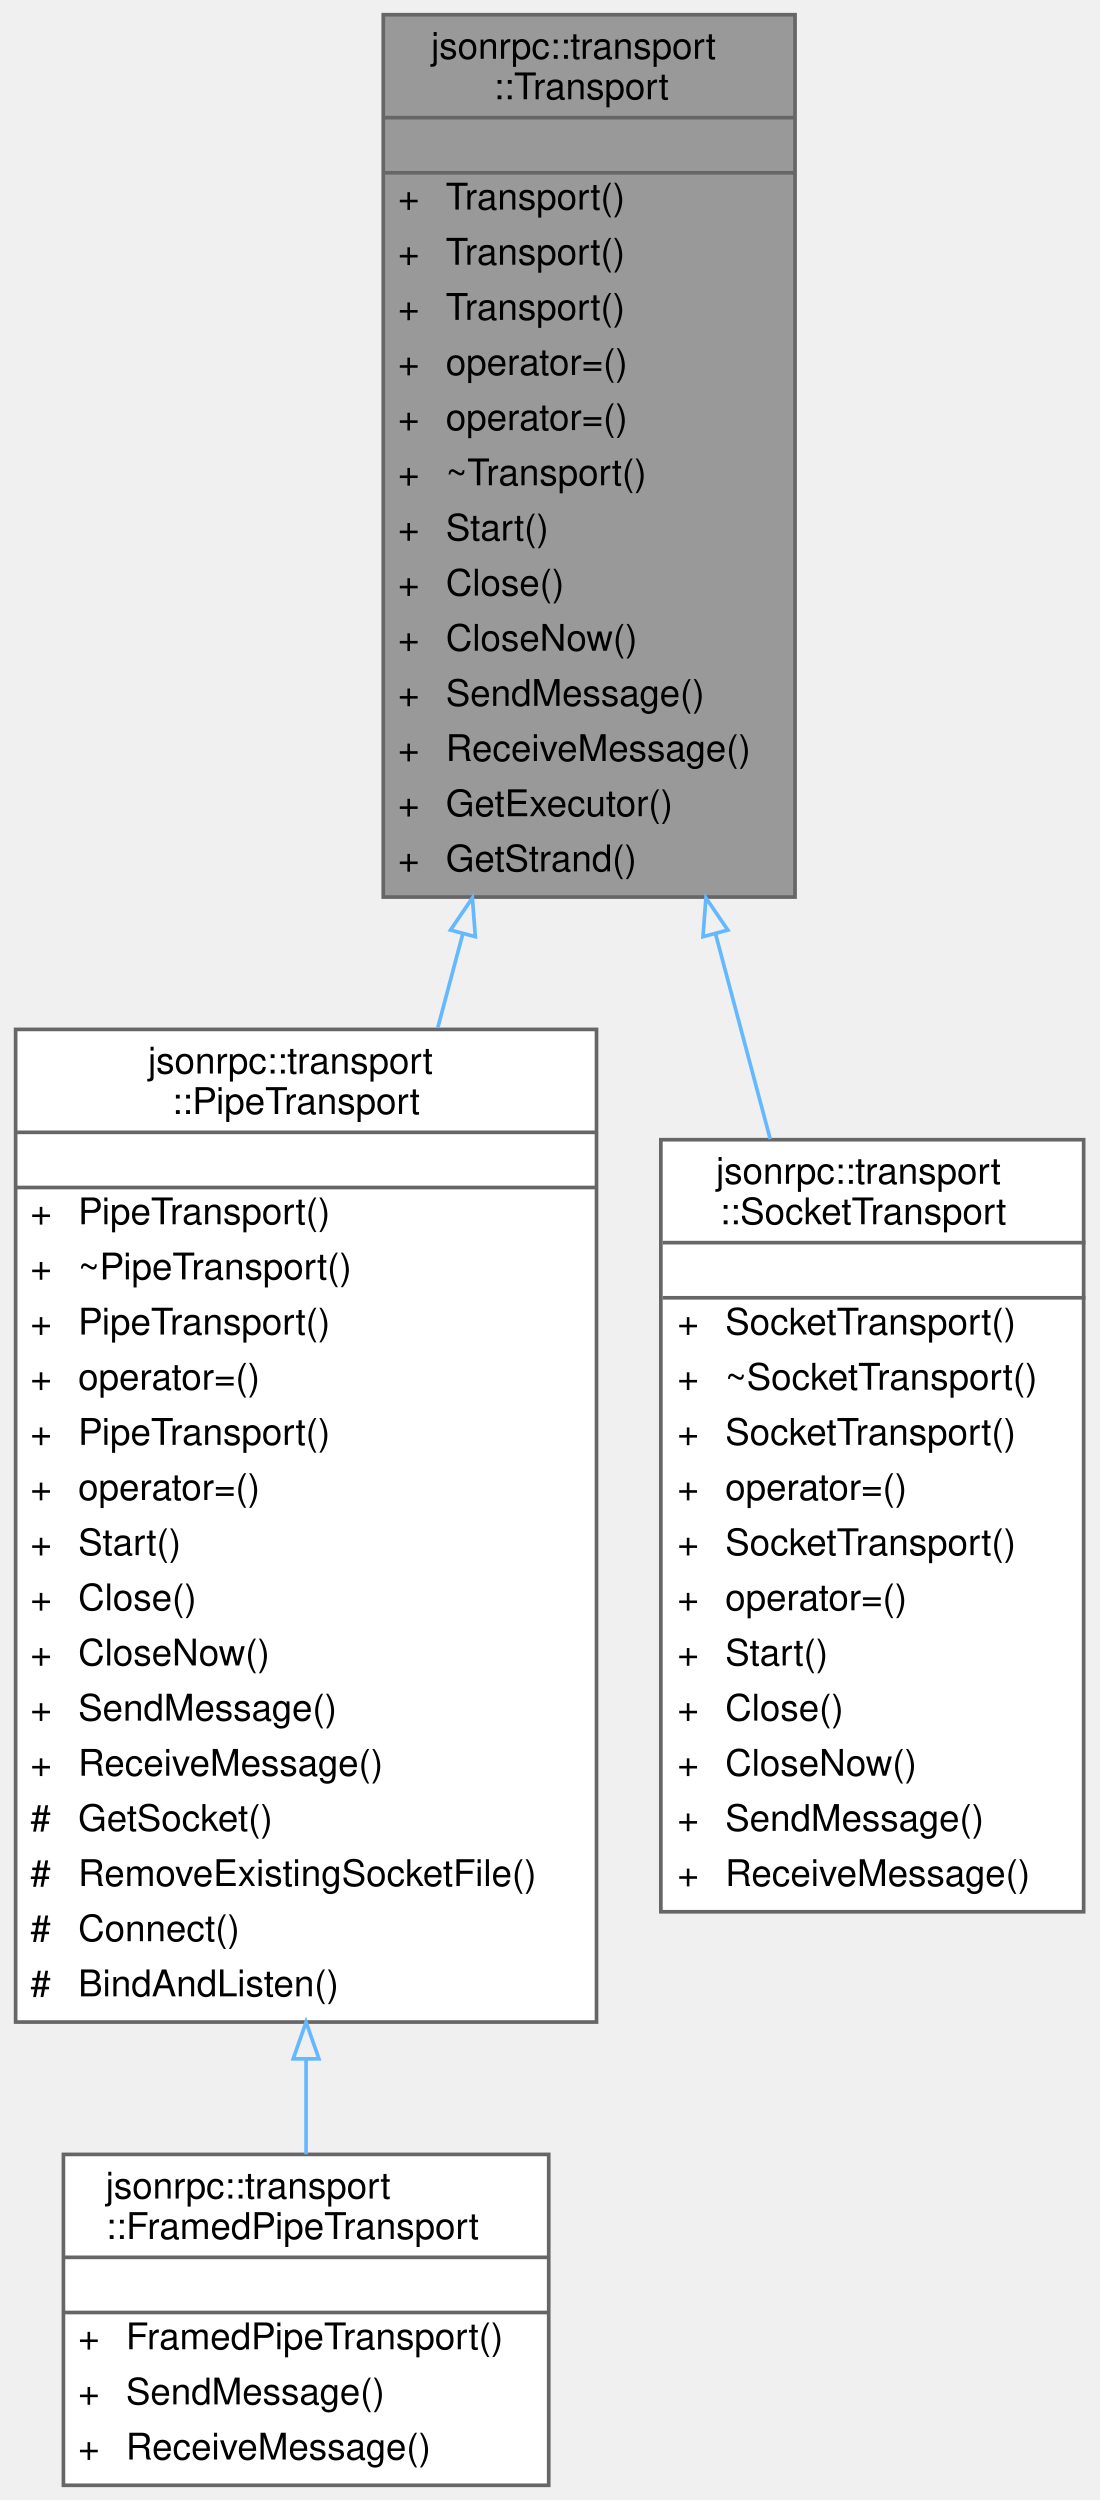
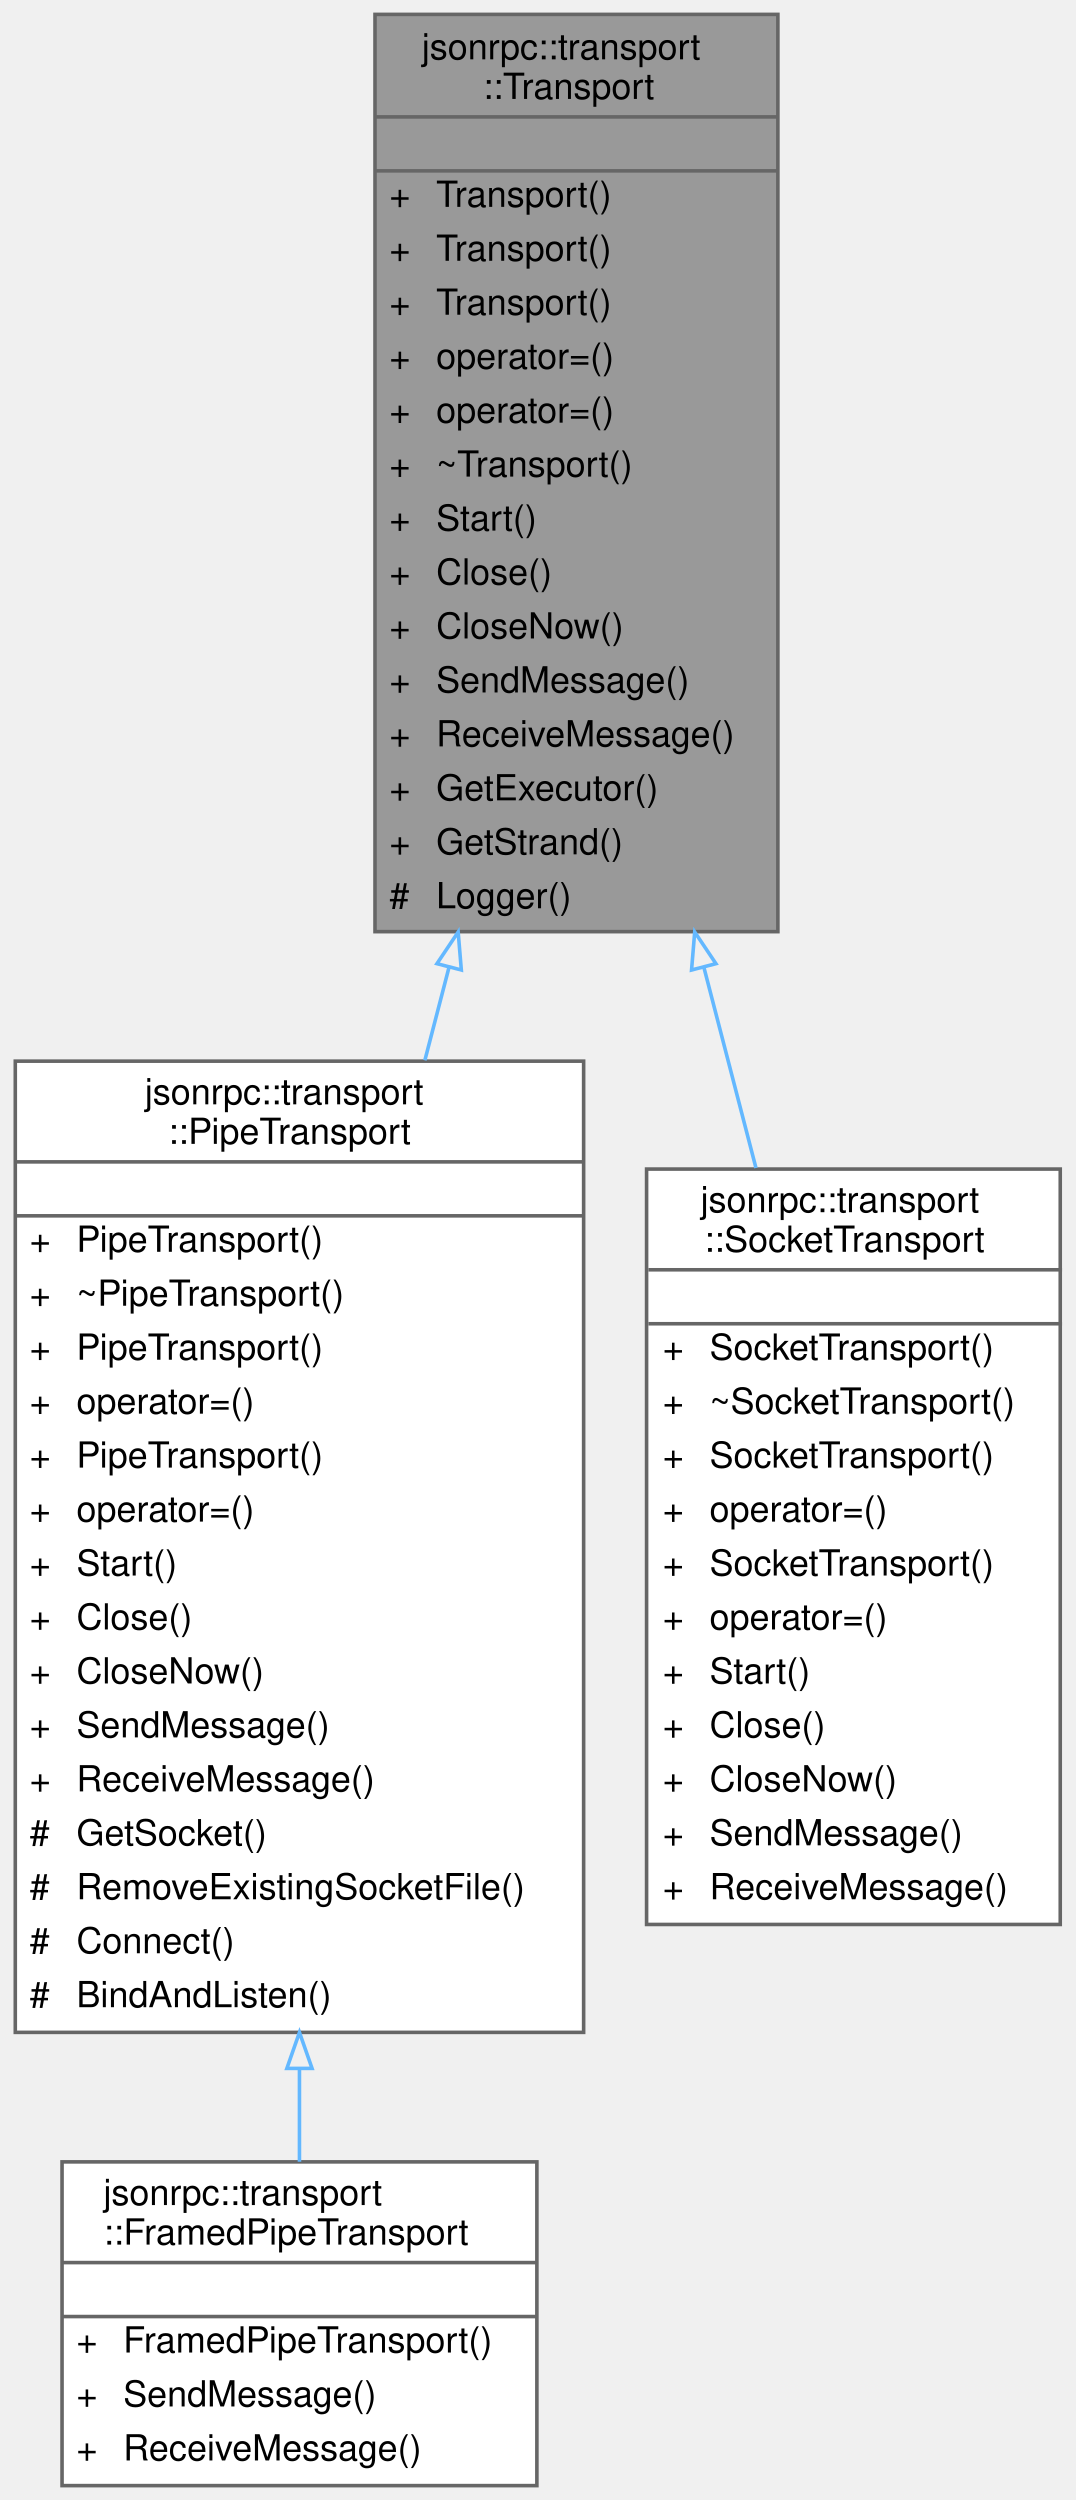
- <svg xmlns="http://www.w3.org/2000/svg" xmlns:xlink="http://www.w3.org/1999/xlink" width="299pt" height="680pt" viewBox="0.00 0.00 298.50 680.00">
-   <g id="graph0" class="graph" transform="scale(1 1) rotate(0) translate(4 676)">
+ <svg xmlns="http://www.w3.org/2000/svg" xmlns:xlink="http://www.w3.org/1999/xlink" width="299pt" height="695pt" viewBox="0.00 0.00 298.50 695.00">
+   <g id="graph0" class="graph" transform="scale(1 1) rotate(0) translate(4 691)">
    <g id="Node000001" class="node">
      <g id="a_Node000001">
        <a xlink:title=" ">
-           <polygon fill="#999999" stroke="transparent" points="212,-672 100,-672 100,-432 212,-432 212,-672" />
-           <text text-anchor="start" x="113" y="-660" font-family="Helvetica,sans-Serif" font-size="10.00">jsonrpc::transport</text>
-           <text text-anchor="start" x="130" y="-649" font-family="Helvetica,sans-Serif" font-size="10.00">::Transport</text>
-           <text text-anchor="start" x="154" y="-634" font-family="Helvetica,sans-Serif" font-size="10.00"> </text>
-           <text text-anchor="start" x="104" y="-619" font-family="Helvetica,sans-Serif" font-size="10.00">+</text>
-           <text text-anchor="start" x="117" y="-619" font-family="Helvetica,sans-Serif" font-size="10.00">Transport()</text>
-           <text text-anchor="start" x="104" y="-604" font-family="Helvetica,sans-Serif" font-size="10.00">+</text>
-           <text text-anchor="start" x="117" y="-604" font-family="Helvetica,sans-Serif" font-size="10.00">Transport()</text>
-           <text text-anchor="start" x="104" y="-589" font-family="Helvetica,sans-Serif" font-size="10.00">+</text>
-           <text text-anchor="start" x="117" y="-589" font-family="Helvetica,sans-Serif" font-size="10.00">Transport()</text>
-           <text text-anchor="start" x="104" y="-574" font-family="Helvetica,sans-Serif" font-size="10.00">+</text>
-           <text text-anchor="start" x="117" y="-574" font-family="Helvetica,sans-Serif" font-size="10.00">operator=()</text>
-           <text text-anchor="start" x="104" y="-559" font-family="Helvetica,sans-Serif" font-size="10.00">+</text>
-           <text text-anchor="start" x="117" y="-559" font-family="Helvetica,sans-Serif" font-size="10.00">operator=()</text>
-           <text text-anchor="start" x="104" y="-544" font-family="Helvetica,sans-Serif" font-size="10.00">+</text>
-           <text text-anchor="start" x="117" y="-544" font-family="Helvetica,sans-Serif" font-size="10.00">~Transport()</text>
-           <text text-anchor="start" x="104" y="-529" font-family="Helvetica,sans-Serif" font-size="10.00">+</text>
-           <text text-anchor="start" x="117" y="-529" font-family="Helvetica,sans-Serif" font-size="10.00">Start()</text>
-           <text text-anchor="start" x="104" y="-514" font-family="Helvetica,sans-Serif" font-size="10.00">+</text>
-           <text text-anchor="start" x="117" y="-514" font-family="Helvetica,sans-Serif" font-size="10.00">Close()</text>
-           <text text-anchor="start" x="104" y="-499" font-family="Helvetica,sans-Serif" font-size="10.00">+</text>
-           <text text-anchor="start" x="117" y="-499" font-family="Helvetica,sans-Serif" font-size="10.00">CloseNow()</text>
-           <text text-anchor="start" x="104" y="-484" font-family="Helvetica,sans-Serif" font-size="10.00">+</text>
-           <text text-anchor="start" x="117" y="-484" font-family="Helvetica,sans-Serif" font-size="10.00">SendMessage()</text>
-           <text text-anchor="start" x="104" y="-469" font-family="Helvetica,sans-Serif" font-size="10.00">+</text>
-           <text text-anchor="start" x="117" y="-469" font-family="Helvetica,sans-Serif" font-size="10.00">ReceiveMessage()</text>
-           <text text-anchor="start" x="104" y="-454" font-family="Helvetica,sans-Serif" font-size="10.00">+</text>
-           <text text-anchor="start" x="117" y="-454" font-family="Helvetica,sans-Serif" font-size="10.00">GetExecutor()</text>
-           <text text-anchor="start" x="104" y="-439" font-family="Helvetica,sans-Serif" font-size="10.00">+</text>
-           <text text-anchor="start" x="117" y="-439" font-family="Helvetica,sans-Serif" font-size="10.00">GetStrand()</text>
-           <polygon fill="#666666" stroke="#666666" points="100,-644 100,-644 212,-644 212,-644 100,-644" />
-           <polygon fill="#666666" stroke="#666666" points="100,-629 100,-629 212,-629 212,-629 100,-629" />
-           <polygon fill="none" stroke="#666666" points="100,-432 100,-672 212,-672 212,-432 100,-432" />
+           <polygon fill="#999999" stroke="transparent" points="212,-687 100,-687 100,-432 212,-432 212,-687" />
+           <text text-anchor="start" x="113" y="-674.5" font-family="Helvetica,sans-Serif" font-size="10.00">jsonrpc::transport</text>
+           <text text-anchor="start" x="130" y="-663.5" font-family="Helvetica,sans-Serif" font-size="10.00">::Transport</text>
+           <text text-anchor="start" x="154" y="-648.5" font-family="Helvetica,sans-Serif" font-size="10.00"> </text>
+           <text text-anchor="start" x="104" y="-633.5" font-family="Helvetica,sans-Serif" font-size="10.00">+</text>
+           <text text-anchor="start" x="117" y="-633.5" font-family="Helvetica,sans-Serif" font-size="10.00">Transport()</text>
+           <text text-anchor="start" x="104" y="-618.5" font-family="Helvetica,sans-Serif" font-size="10.00">+</text>
+           <text text-anchor="start" x="117" y="-618.5" font-family="Helvetica,sans-Serif" font-size="10.00">Transport()</text>
+           <text text-anchor="start" x="104" y="-603.5" font-family="Helvetica,sans-Serif" font-size="10.00">+</text>
+           <text text-anchor="start" x="117" y="-603.5" font-family="Helvetica,sans-Serif" font-size="10.00">Transport()</text>
+           <text text-anchor="start" x="104" y="-588.5" font-family="Helvetica,sans-Serif" font-size="10.00">+</text>
+           <text text-anchor="start" x="117" y="-588.5" font-family="Helvetica,sans-Serif" font-size="10.00">operator=()</text>
+           <text text-anchor="start" x="104" y="-573.5" font-family="Helvetica,sans-Serif" font-size="10.00">+</text>
+           <text text-anchor="start" x="117" y="-573.5" font-family="Helvetica,sans-Serif" font-size="10.00">operator=()</text>
+           <text text-anchor="start" x="104" y="-558.5" font-family="Helvetica,sans-Serif" font-size="10.00">+</text>
+           <text text-anchor="start" x="117" y="-558.5" font-family="Helvetica,sans-Serif" font-size="10.00">~Transport()</text>
+           <text text-anchor="start" x="104" y="-543.5" font-family="Helvetica,sans-Serif" font-size="10.00">+</text>
+           <text text-anchor="start" x="117" y="-543.5" font-family="Helvetica,sans-Serif" font-size="10.00">Start()</text>
+           <text text-anchor="start" x="104" y="-528.5" font-family="Helvetica,sans-Serif" font-size="10.00">+</text>
+           <text text-anchor="start" x="117" y="-528.5" font-family="Helvetica,sans-Serif" font-size="10.00">Close()</text>
+           <text text-anchor="start" x="104" y="-513.5" font-family="Helvetica,sans-Serif" font-size="10.00">+</text>
+           <text text-anchor="start" x="117" y="-513.5" font-family="Helvetica,sans-Serif" font-size="10.00">CloseNow()</text>
+           <text text-anchor="start" x="104" y="-498.5" font-family="Helvetica,sans-Serif" font-size="10.00">+</text>
+           <text text-anchor="start" x="117" y="-498.5" font-family="Helvetica,sans-Serif" font-size="10.00">SendMessage()</text>
+           <text text-anchor="start" x="104" y="-483.5" font-family="Helvetica,sans-Serif" font-size="10.00">+</text>
+           <text text-anchor="start" x="117" y="-483.5" font-family="Helvetica,sans-Serif" font-size="10.00">ReceiveMessage()</text>
+           <text text-anchor="start" x="104" y="-468.5" font-family="Helvetica,sans-Serif" font-size="10.00">+</text>
+           <text text-anchor="start" x="117" y="-468.5" font-family="Helvetica,sans-Serif" font-size="10.00">GetExecutor()</text>
+           <text text-anchor="start" x="104" y="-453.5" font-family="Helvetica,sans-Serif" font-size="10.00">+</text>
+           <text text-anchor="start" x="117" y="-453.5" font-family="Helvetica,sans-Serif" font-size="10.00">GetStrand()</text>
+           <text text-anchor="start" x="104" y="-438.5" font-family="Helvetica,sans-Serif" font-size="10.00">#</text>
+           <text text-anchor="start" x="117" y="-438.5" font-family="Helvetica,sans-Serif" font-size="10.00">Logger()</text>
+           <polygon fill="#666666" stroke="#666666" points="100,-658.5 100,-658.5 212,-658.5 212,-658.5 100,-658.5" />
+           <polygon fill="#666666" stroke="#666666" points="100,-643.5 100,-643.5 212,-643.5 212,-643.5 100,-643.5" />
+           <polygon fill="none" stroke="#666666" points="100,-432 100,-687 212,-687 212,-432 100,-432" />
        </a>
      </g>
    </g>
    <g id="Node000002" class="node">
      <g id="a_Node000002">
        <a xlink:href="classjsonrpc_1_1transport_1_1PipeTransport.html" target="_top" xlink:title=" ">
          <polygon fill="white" stroke="transparent" points="158,-396 0,-396 0,-126 158,-126 158,-396" />
          <text text-anchor="start" x="36" y="-384" font-family="Helvetica,sans-Serif" font-size="10.00">jsonrpc::transport</text>
          <text text-anchor="start" x="42.5" y="-373" font-family="Helvetica,sans-Serif" font-size="10.00">::PipeTransport</text>
          <text text-anchor="start" x="77" y="-358" font-family="Helvetica,sans-Serif" font-size="10.00"> </text>
          <text text-anchor="start" x="4" y="-343" font-family="Helvetica,sans-Serif" font-size="10.00">+</text>
          <text text-anchor="start" x="17" y="-343" font-family="Helvetica,sans-Serif" font-size="10.00">PipeTransport()</text>
          <text text-anchor="start" x="4" y="-328" font-family="Helvetica,sans-Serif" font-size="10.00">+</text>
          <text text-anchor="start" x="17" y="-328" font-family="Helvetica,sans-Serif" font-size="10.00">~PipeTransport()</text>
          <text text-anchor="start" x="4" y="-313" font-family="Helvetica,sans-Serif" font-size="10.00">+</text>
          <text text-anchor="start" x="17" y="-313" font-family="Helvetica,sans-Serif" font-size="10.00">PipeTransport()</text>
          <text text-anchor="start" x="4" y="-298" font-family="Helvetica,sans-Serif" font-size="10.00">+</text>
          <text text-anchor="start" x="17" y="-298" font-family="Helvetica,sans-Serif" font-size="10.00">operator=()</text>
          <text text-anchor="start" x="4" y="-283" font-family="Helvetica,sans-Serif" font-size="10.00">+</text>
          <text text-anchor="start" x="17" y="-283" font-family="Helvetica,sans-Serif" font-size="10.00">PipeTransport()</text>
          <text text-anchor="start" x="4" y="-268" font-family="Helvetica,sans-Serif" font-size="10.00">+</text>
          <text text-anchor="start" x="17" y="-268" font-family="Helvetica,sans-Serif" font-size="10.00">operator=()</text>
          <text text-anchor="start" x="4" y="-253" font-family="Helvetica,sans-Serif" font-size="10.00">+</text>
          <text text-anchor="start" x="17" y="-253" font-family="Helvetica,sans-Serif" font-size="10.00">Start()</text>
          <text text-anchor="start" x="4" y="-238" font-family="Helvetica,sans-Serif" font-size="10.00">+</text>
          <text text-anchor="start" x="17" y="-238" font-family="Helvetica,sans-Serif" font-size="10.00">Close()</text>
          <text text-anchor="start" x="4" y="-223" font-family="Helvetica,sans-Serif" font-size="10.00">+</text>
          <text text-anchor="start" x="17" y="-223" font-family="Helvetica,sans-Serif" font-size="10.00">CloseNow()</text>
          <text text-anchor="start" x="4" y="-208" font-family="Helvetica,sans-Serif" font-size="10.00">+</text>
          <text text-anchor="start" x="17" y="-208" font-family="Helvetica,sans-Serif" font-size="10.00">SendMessage()</text>
          <text text-anchor="start" x="4" y="-193" font-family="Helvetica,sans-Serif" font-size="10.00">+</text>
          <text text-anchor="start" x="17" y="-193" font-family="Helvetica,sans-Serif" font-size="10.00">ReceiveMessage()</text>
          <text text-anchor="start" x="4" y="-178" font-family="Helvetica,sans-Serif" font-size="10.00">#</text>
          <text text-anchor="start" x="17" y="-178" font-family="Helvetica,sans-Serif" font-size="10.00">GetSocket()</text>
          <text text-anchor="start" x="4" y="-163" font-family="Helvetica,sans-Serif" font-size="10.00">#</text>
          <text text-anchor="start" x="17" y="-163" font-family="Helvetica,sans-Serif" font-size="10.00">RemoveExistingSocketFile()</text>
          <text text-anchor="start" x="4" y="-148" font-family="Helvetica,sans-Serif" font-size="10.00">#</text>
          <text text-anchor="start" x="17" y="-148" font-family="Helvetica,sans-Serif" font-size="10.00">Connect()</text>
          <text text-anchor="start" x="4" y="-133" font-family="Helvetica,sans-Serif" font-size="10.00">#</text>
          <text text-anchor="start" x="17" y="-133" font-family="Helvetica,sans-Serif" font-size="10.00">BindAndListen()</text>
          <polygon fill="#666666" stroke="#666666" points="0,-368 0,-368 158,-368 158,-368 0,-368" />
          <polygon fill="#666666" stroke="#666666" points="0,-353 0,-353 158,-353 158,-353 0,-353" />
          <polygon fill="none" stroke="#666666" points="0,-126 0,-396 158,-396 158,-126 0,-126" />
        </a>
      </g>
    </g>
    <g id="edge1_Node000001_Node000002" class="edge">
      <g id="a_edge1_Node000001_Node000002">
        <a xlink:title=" ">
-           <path fill="none" stroke="#63b8ff" d="M121.6,-421.9C119.35,-413.44 117.08,-404.92 114.82,-396.44" />
-           <polygon fill="none" stroke="#63b8ff" points="118.28,-423.02 124.24,-431.78 125.04,-421.22 118.28,-423.02" />
+           <path fill="none" stroke="#63b8ff" d="M120.6,-422.18C118.36,-413.54 116.1,-404.85 113.86,-396.23" />
+           <polygon fill="none" stroke="#63b8ff" points="117.22,-423.1 123.12,-431.9 124,-421.34 117.22,-423.1" />
        </a>
      </g>
    </g>
    <g id="Node000004" class="node">
      <g id="a_Node000004">
        <a xlink:href="classjsonrpc_1_1transport_1_1SocketTransport.html" target="_top" xlink:title=" ">
          <polygon fill="white" stroke="transparent" points="290.5,-366 175.5,-366 175.5,-156 290.5,-156 290.5,-366" />
          <text text-anchor="start" x="190.5" y="-354" font-family="Helvetica,sans-Serif" font-size="10.00">jsonrpc::transport</text>
          <text text-anchor="start" x="191.5" y="-343" font-family="Helvetica,sans-Serif" font-size="10.00">::SocketTransport</text>
          <text text-anchor="start" x="231.5" y="-328" font-family="Helvetica,sans-Serif" font-size="10.00"> </text>
          <text text-anchor="start" x="180" y="-313" font-family="Helvetica,sans-Serif" font-size="10.00">+</text>
          <text text-anchor="start" x="193" y="-313" font-family="Helvetica,sans-Serif" font-size="10.00">SocketTransport()</text>
          <text text-anchor="start" x="180" y="-298" font-family="Helvetica,sans-Serif" font-size="10.00">+</text>
          <text text-anchor="start" x="193" y="-298" font-family="Helvetica,sans-Serif" font-size="10.00">~SocketTransport()</text>
          <text text-anchor="start" x="180" y="-283" font-family="Helvetica,sans-Serif" font-size="10.00">+</text>
          <text text-anchor="start" x="193" y="-283" font-family="Helvetica,sans-Serif" font-size="10.00">SocketTransport()</text>
          <text text-anchor="start" x="180" y="-268" font-family="Helvetica,sans-Serif" font-size="10.00">+</text>
          <text text-anchor="start" x="193" y="-268" font-family="Helvetica,sans-Serif" font-size="10.00">operator=()</text>
          <text text-anchor="start" x="180" y="-253" font-family="Helvetica,sans-Serif" font-size="10.00">+</text>
          <text text-anchor="start" x="193" y="-253" font-family="Helvetica,sans-Serif" font-size="10.00">SocketTransport()</text>
          <text text-anchor="start" x="180" y="-238" font-family="Helvetica,sans-Serif" font-size="10.00">+</text>
          <text text-anchor="start" x="193" y="-238" font-family="Helvetica,sans-Serif" font-size="10.00">operator=()</text>
          <text text-anchor="start" x="180" y="-223" font-family="Helvetica,sans-Serif" font-size="10.00">+</text>
          <text text-anchor="start" x="193" y="-223" font-family="Helvetica,sans-Serif" font-size="10.00">Start()</text>
          <text text-anchor="start" x="180" y="-208" font-family="Helvetica,sans-Serif" font-size="10.00">+</text>
          <text text-anchor="start" x="193" y="-208" font-family="Helvetica,sans-Serif" font-size="10.00">Close()</text>
          <text text-anchor="start" x="180" y="-193" font-family="Helvetica,sans-Serif" font-size="10.00">+</text>
          <text text-anchor="start" x="193" y="-193" font-family="Helvetica,sans-Serif" font-size="10.00">CloseNow()</text>
          <text text-anchor="start" x="180" y="-178" font-family="Helvetica,sans-Serif" font-size="10.00">+</text>
          <text text-anchor="start" x="193" y="-178" font-family="Helvetica,sans-Serif" font-size="10.00">SendMessage()</text>
          <text text-anchor="start" x="180" y="-163" font-family="Helvetica,sans-Serif" font-size="10.00">+</text>
          <text text-anchor="start" x="193" y="-163" font-family="Helvetica,sans-Serif" font-size="10.00">ReceiveMessage()</text>
          <polygon fill="#666666" stroke="#666666" points="176,-338 176,-338 291,-338 291,-338 176,-338" />
          <polygon fill="#666666" stroke="#666666" points="176,-323 176,-323 291,-323 291,-323 176,-323" />
          <polygon fill="none" stroke="#666666" points="175.5,-156 175.5,-366 290.5,-366 290.5,-156 175.5,-156" />
        </a>
      </g>
    </g>
    <g id="edge3_Node000001_Node000004" class="edge">
      <g id="a_edge3_Node000001_Node000004">
        <a xlink:title=" ">
-           <path fill="none" stroke="#63b8ff" d="M190.36,-422.05C195.34,-403.35 200.42,-384.3 205.25,-366.17" />
-           <polygon fill="none" stroke="#63b8ff" points="186.96,-421.22 187.76,-431.78 193.72,-423.02 186.96,-421.22" />
+           <path fill="none" stroke="#63b8ff" d="M191.42,-422.12C196.29,-403.36 201.23,-384.35 205.91,-366.3" />
+           <polygon fill="none" stroke="#63b8ff" points="188,-421.34 188.88,-431.9 194.78,-423.1 188,-421.34" />
        </a>
      </g>
    </g>
    <g id="Node000003" class="node">
      <g id="a_Node000003">
        <a xlink:href="classjsonrpc_1_1transport_1_1FramedPipeTransport.html" target="_top" xlink:title=" ">
          <polygon fill="white" stroke="transparent" points="145,-90 13,-90 13,0 145,0 145,-90" />
          <text text-anchor="start" x="24.5" y="-78" font-family="Helvetica,sans-Serif" font-size="10.00">jsonrpc::transport</text>
          <text text-anchor="start" x="24.5" y="-67" font-family="Helvetica,sans-Serif" font-size="10.00">::FramedPipeTransport</text>
          <text text-anchor="start" x="77" y="-52" font-family="Helvetica,sans-Serif" font-size="10.00"> </text>
          <text text-anchor="start" x="17" y="-37" font-family="Helvetica,sans-Serif" font-size="10.00">+</text>
          <text text-anchor="start" x="30" y="-37" font-family="Helvetica,sans-Serif" font-size="10.00">FramedPipeTransport()</text>
          <text text-anchor="start" x="17" y="-22" font-family="Helvetica,sans-Serif" font-size="10.00">+</text>
          <text text-anchor="start" x="30" y="-22" font-family="Helvetica,sans-Serif" font-size="10.00">SendMessage()</text>
          <text text-anchor="start" x="17" y="-7" font-family="Helvetica,sans-Serif" font-size="10.00">+</text>
          <text text-anchor="start" x="30" y="-7" font-family="Helvetica,sans-Serif" font-size="10.00">ReceiveMessage()</text>
          <polygon fill="#666666" stroke="#666666" points="13,-62 13,-62 145,-62 145,-62 13,-62" />
          <polygon fill="#666666" stroke="#666666" points="13,-47 13,-47 145,-47 145,-47 13,-47" />
          <polygon fill="none" stroke="#666666" points="13,0 13,-90 145,-90 145,0 13,0" />
        </a>
      </g>
    </g>
    <g id="edge2_Node000002_Node000003" class="edge">
      <g id="a_edge2_Node000002_Node000003">
        <a xlink:title=" ">
          <path fill="none" stroke="#63b8ff" d="M79,-115.92C79,-106.77 79,-98.04 79,-90.04" />
          <polygon fill="none" stroke="#63b8ff" points="75.5,-115.99 79,-125.99 82.5,-115.99 75.5,-115.99" />
        </a>
      </g>
    </g>
  </g>
</svg>
